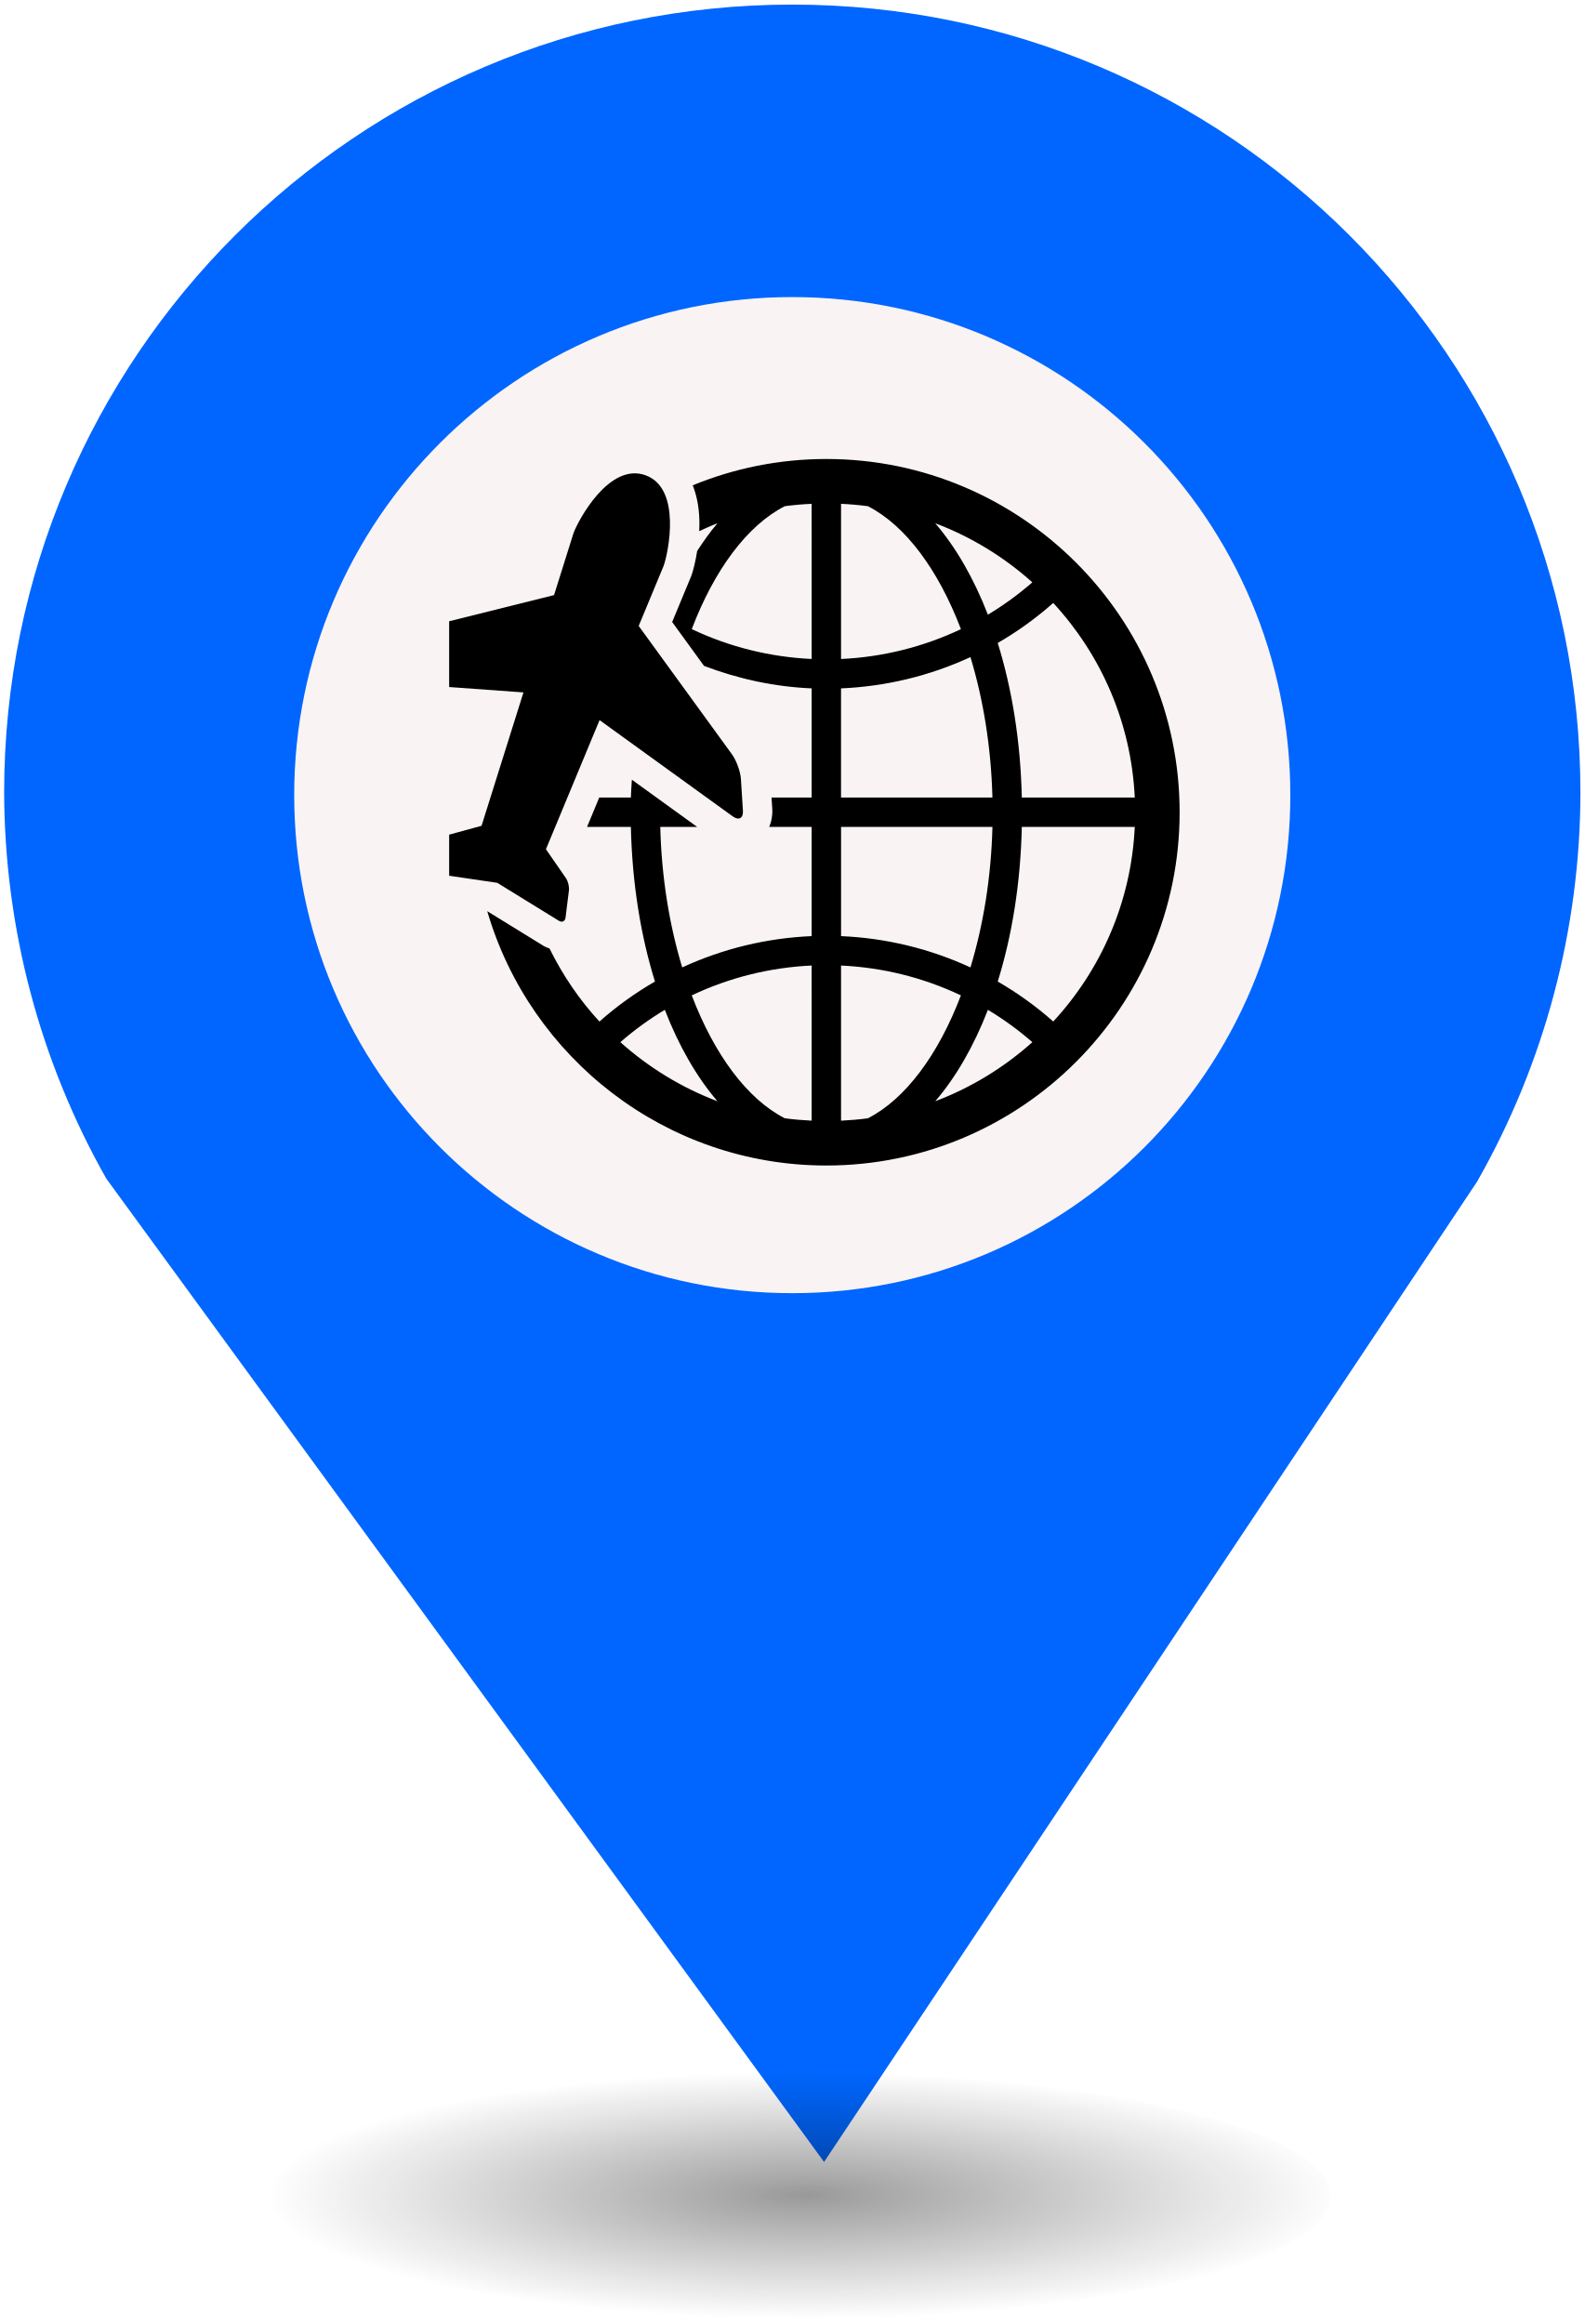
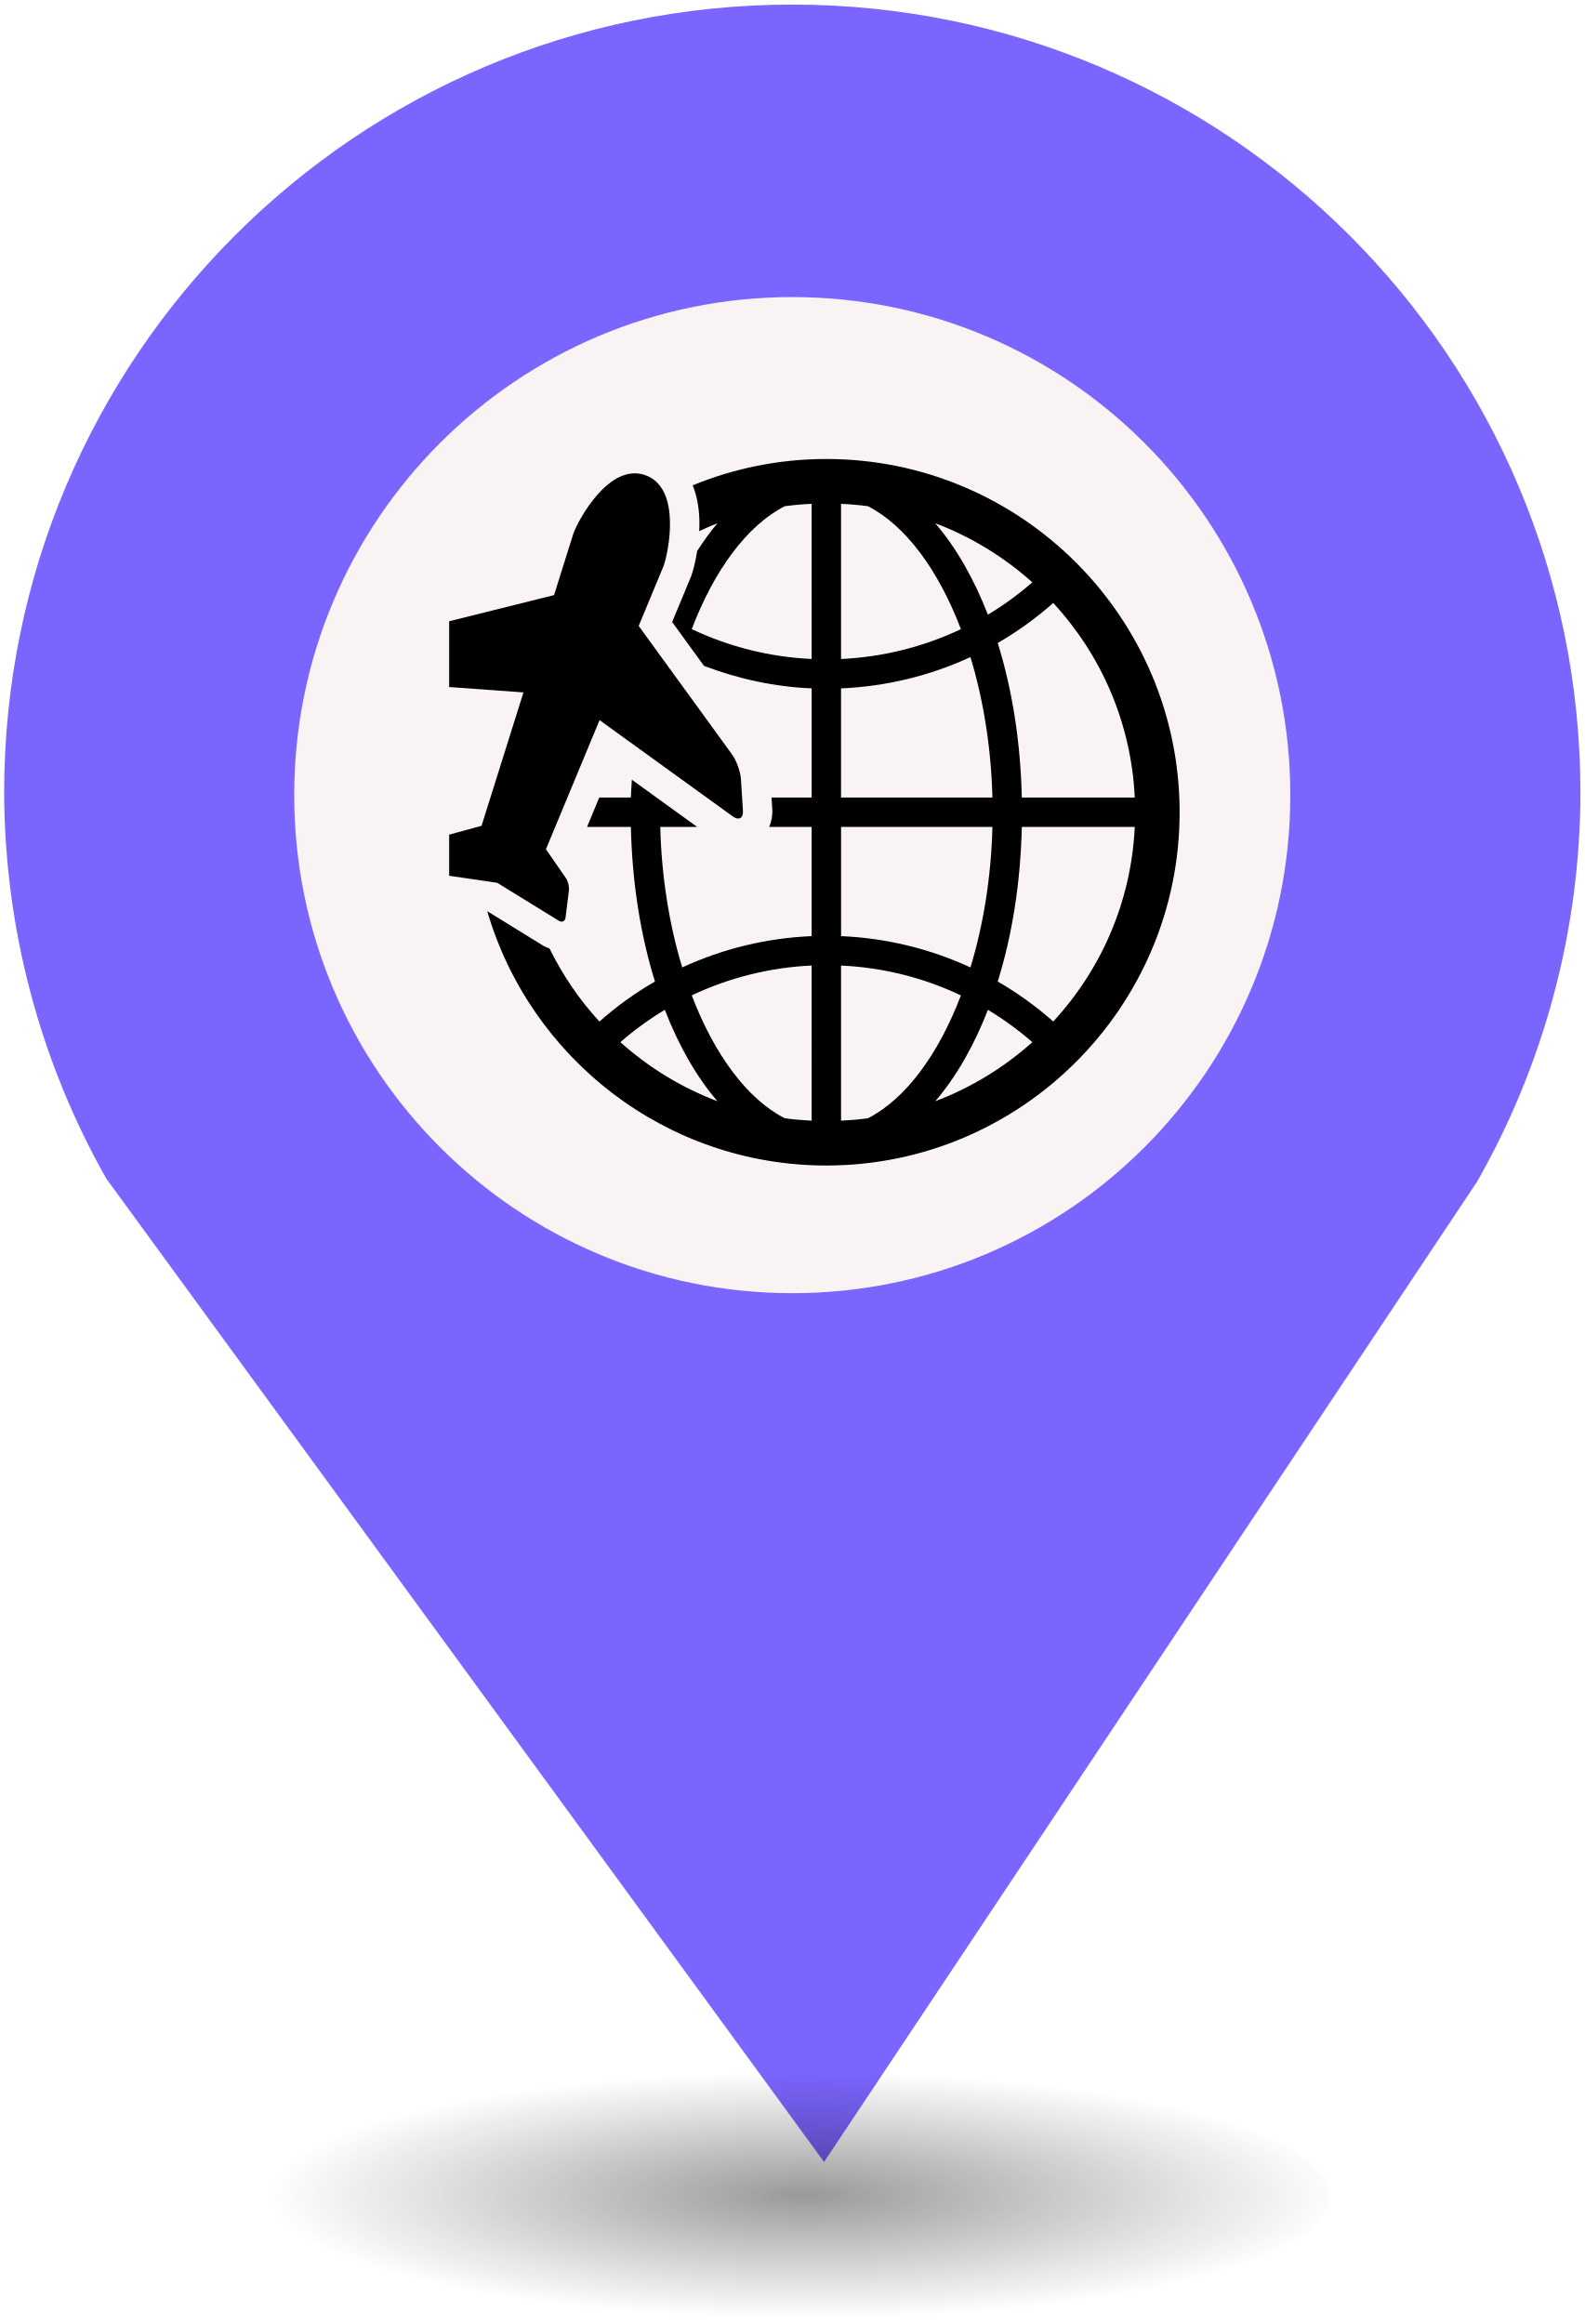
<svg xmlns="http://www.w3.org/2000/svg" height="44px" width="30px" version="1.1" viewBox="0 0 29.989 43.988" id="svg16">
  <defs id="defs7">
    <radialGradient id="a" gradientUnits="userSpaceOnUse" cy="127.6" cx="-42.75" gradientTransform="matrix(4.274964,0,0,0.98163,197.9983,-82.0888)" r="2.384">
      <stop stop-color="#010101" offset="0" id="stop2" />
      <stop stop-opacity="0" stop-color="#090909" offset="1" id="stop4" />
    </radialGradient>
  </defs>
  <g id="g26" transform="translate(-2.0760358e-7,-1.618116)">
-     <path style="fill:#0066ff;stroke-width:4.275" id="path9" d="m 14.994,1.705 c -8.239,0 -14.917,6.678 -14.917,14.917 0.009,2.562 0.673,5.079 1.935,7.307 L 15.596,42.539 27.956,23.984 c 1.278,-2.244 1.952,-4.78 1.956,-7.362 C 29.911,8.383 23.233,1.705 14.994,1.705 Z" />
+     <path style="fill:#7b65ff;stroke-width:4.275" id="path9" d="m 14.994,1.705 c -8.239,0 -14.917,6.678 -14.917,14.917 0.009,2.562 0.673,5.079 1.935,7.307 L 15.596,42.539 27.956,23.984 c 1.278,-2.244 1.952,-4.78 1.956,-7.362 C 29.911,8.383 23.233,1.705 14.994,1.705 Z" />
    <circle style="fill:#f9f3f3;stroke-width:4.275" id="circle11" r="9.427" cx="14.994" cy="16.668" />
    <ellipse style="opacity:0.4;fill:url(#a);stroke-width:4.275" id="ellipse13" cx="14.994" cy="43.18" ry="2.339" rx="10.193" />
    <rect style="fill:none;stroke-width:4.275" x="8.259" y="9.828" width="13.472" height="13.369" ry="0" rx="0" id="replace" />
    <svg version="1.1" x="8.5" y="10" viewBox="0 0 100 100" enable-background="new 0 0 49 49" xml:space="preserve" id="svg10" width="100" height="100">
      <defs id="defs14" />
      <g id="g20" transform="matrix(0.1747026,0,0,0.1747026,-2.422902,-0.5212388)">
        <path style="stroke-width:2.123" id="path2" d="m 54.733,4.734 c -5.122,0 -10.007,1.017 -14.475,2.851 0.399,1.015 0.677,2.237 0.72,3.776 0.009,0.399 0,0.796 -0.019,1.191 0.654,-0.297 1.301,-0.601 1.978,-0.855 -0.777,0.904 -1.499,1.928 -2.199,3.002 -0.18,1.163 -0.435,2.144 -0.641,2.715 l -2.068,4.982 3.452,4.753 c 3.759,1.431 7.689,2.269 11.661,2.437 V 41.414 H 48.795 l 0.079,1.225 c 0.045,0.705 -0.081,1.365 -0.329,1.959 h 4.596 V 56.428 C 48.332,56.632 43.569,57.764 39.119,59.818 37.733,55.257 36.878,50.073 36.74,44.598 h 4.001 l -7.077,-5.116 c -0.036,0.647 -0.093,1.276 -0.108,1.932 H 30.129 L 28.807,44.598 h 4.749 c 0.138,6.103 1.066,11.786 2.609,16.751 -2.114,1.218 -4.129,2.662 -6.016,4.333 -2.17,-2.35 -3.98,-5.023 -5.409,-7.914 -0.221,-0.085 -0.448,-0.163 -0.656,-0.291 L 17.995,53.726 C 22.642,69.628 37.349,81.28 54.733,81.28 75.835,81.28 93.007,64.111 93.007,43.008 93.007,21.905 75.838,4.734 54.733,4.734 Z M 32.416,67.915 c 1.522,-1.327 3.133,-2.492 4.817,-3.503 1.52,3.923 3.454,7.285 5.704,9.905 -3.91,-1.48 -7.464,-3.662 -10.521,-6.402 z m 20.725,8.506 C 52.158,76.374 51.188,76.291 50.23,76.162 46.15,74.077 42.592,69.254 40.151,62.846 44.265,60.897 48.683,59.818 53.14,59.613 Z m 0,-50.02 C 48.678,26.193 44.265,25.117 40.151,23.166 42.592,16.755 46.152,11.93 50.23,9.848 51.19,9.718 52.158,9.635 53.14,9.591 Z M 88.148,41.414 H 75.91 C 75.772,35.311 74.846,29.628 73.301,24.665 c 2.114,-1.218 4.125,-2.664 6.014,-4.333 5.178,5.606 8.451,12.964 8.833,21.082 z M 77.05,18.097 c -1.524,1.327 -3.131,2.494 -4.815,3.505 -1.522,-3.925 -3.458,-7.288 -5.706,-9.907 3.91,1.477 7.464,3.662 10.521,6.402 z M 56.325,9.591 c 0.983,0.045 1.951,0.127 2.908,0.257 4.082,2.082 7.64,6.91 10.081,13.321 -4.114,1.949 -8.532,3.027 -12.989,3.235 z m 0,19.995 c 4.808,-0.204 9.572,-1.335 14.021,-3.39 1.384,4.562 2.242,9.744 2.38,15.218 H 56.323 V 29.585 Z m 0,15.012 H 72.728 C 72.59,50.073 71.732,55.257 70.346,59.818 65.896,57.764 61.133,56.632 56.327,56.428 V 44.598 Z m 2.91,31.566 c -0.957,0.129 -1.928,0.212 -2.91,0.259 V 59.615 c 4.46,0.206 8.875,1.282 12.987,3.233 -2.439,6.409 -5.997,11.232 -10.077,13.316 z m 7.296,-1.847 c 2.25,-2.62 4.184,-5.982 5.706,-9.905 1.683,1.01 3.29,2.176 4.815,3.505 -3.059,2.738 -6.613,4.921 -10.521,6.4 z m 12.786,-8.638 c -1.889,-1.671 -3.902,-3.112 -6.016,-4.333 1.548,-4.963 2.471,-10.648 2.609,-16.751 h 12.238 c -0.382,8.122 -3.655,15.477 -8.831,21.084 z" />
        <path style="stroke-width:2.123" id="path4" d="m 25.754,54.764 c 0.348,0.214 0.671,0.059 0.724,-0.346 l 0.365,-2.934 c 0.051,-0.405 -0.096,-1.01 -0.329,-1.346 L 24.353,47.016 30.163,33.024 44.59,43.452 c 0.66,0.478 1.159,0.204 1.106,-0.613 l -0.217,-3.418 c -0.051,-0.815 -0.486,-2.021 -0.966,-2.681 L 34.402,22.822 37.101,16.32 C 37.591,14.972 39.098,7.937 35.148,6.498 31.195,5.059 27.83,11.421 27.34,12.769 L 25.232,19.481 8.536,23.644 c -0.794,0.197 -1.902,0.841 -2.465,1.433 l -2.363,2.479 c -0.563,0.59 -0.357,1.121 0.456,1.182 l 17.755,1.284 -4.541,14.452 -3.668,1.004 c -0.395,0.108 -0.898,0.478 -1.119,0.819 l -1.603,2.482 c -0.221,0.344 -0.07,0.673 0.333,0.732 l 7.755,1.14 z" />
      </g>
    </svg>
  </g>
</svg>
